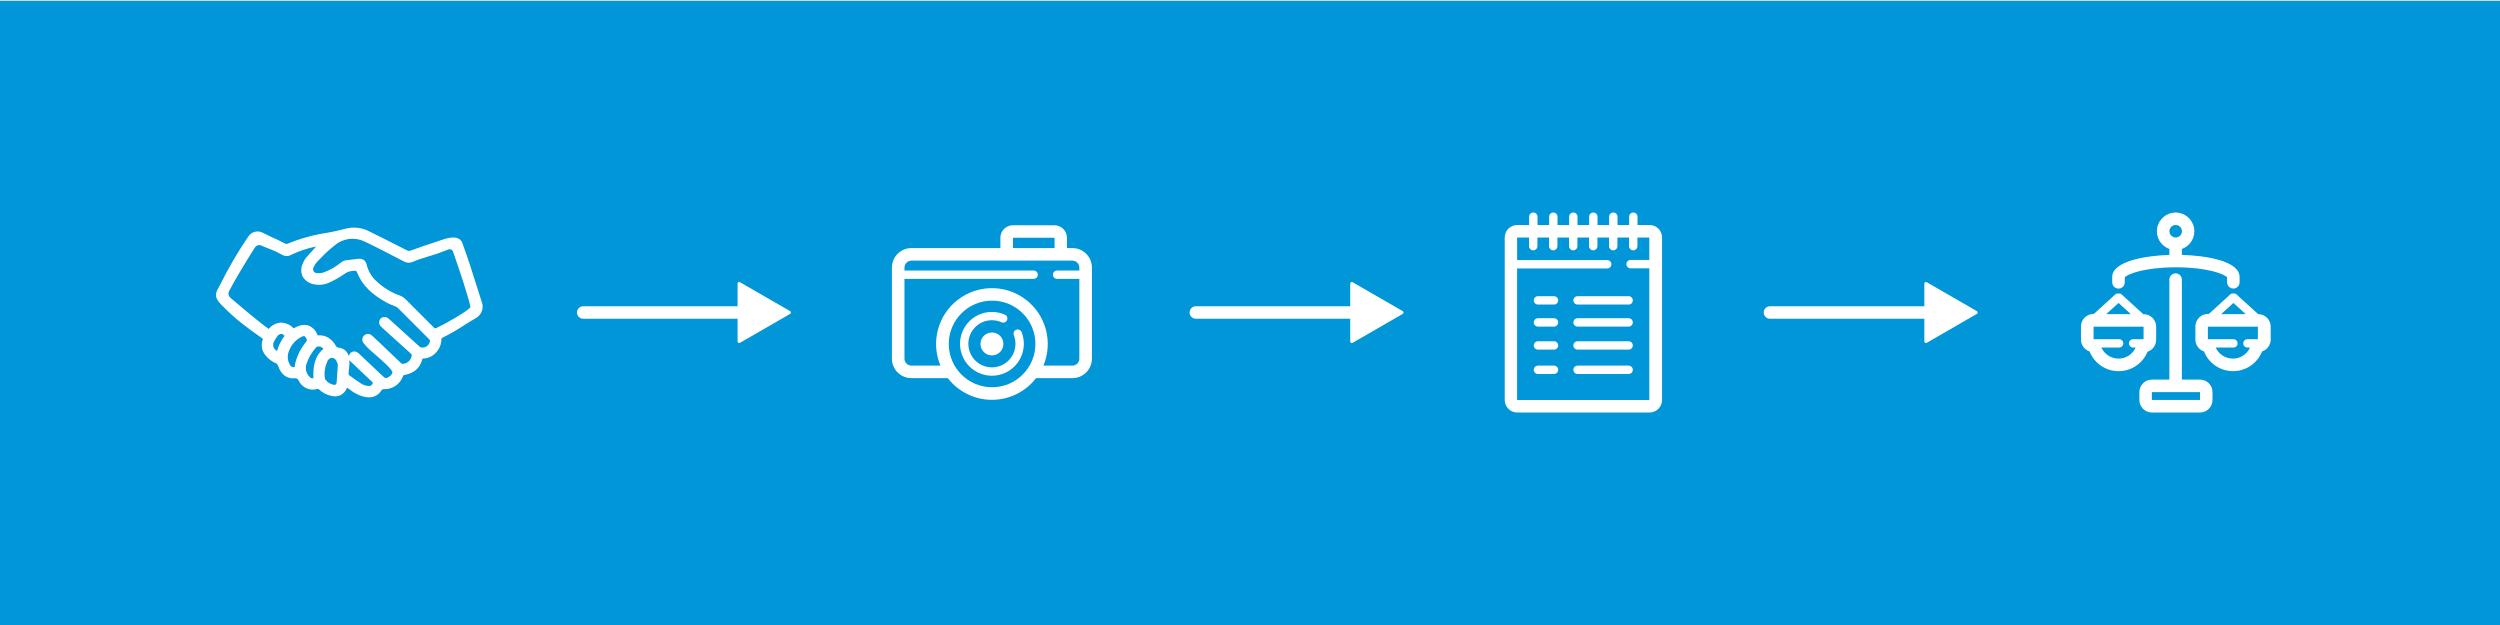
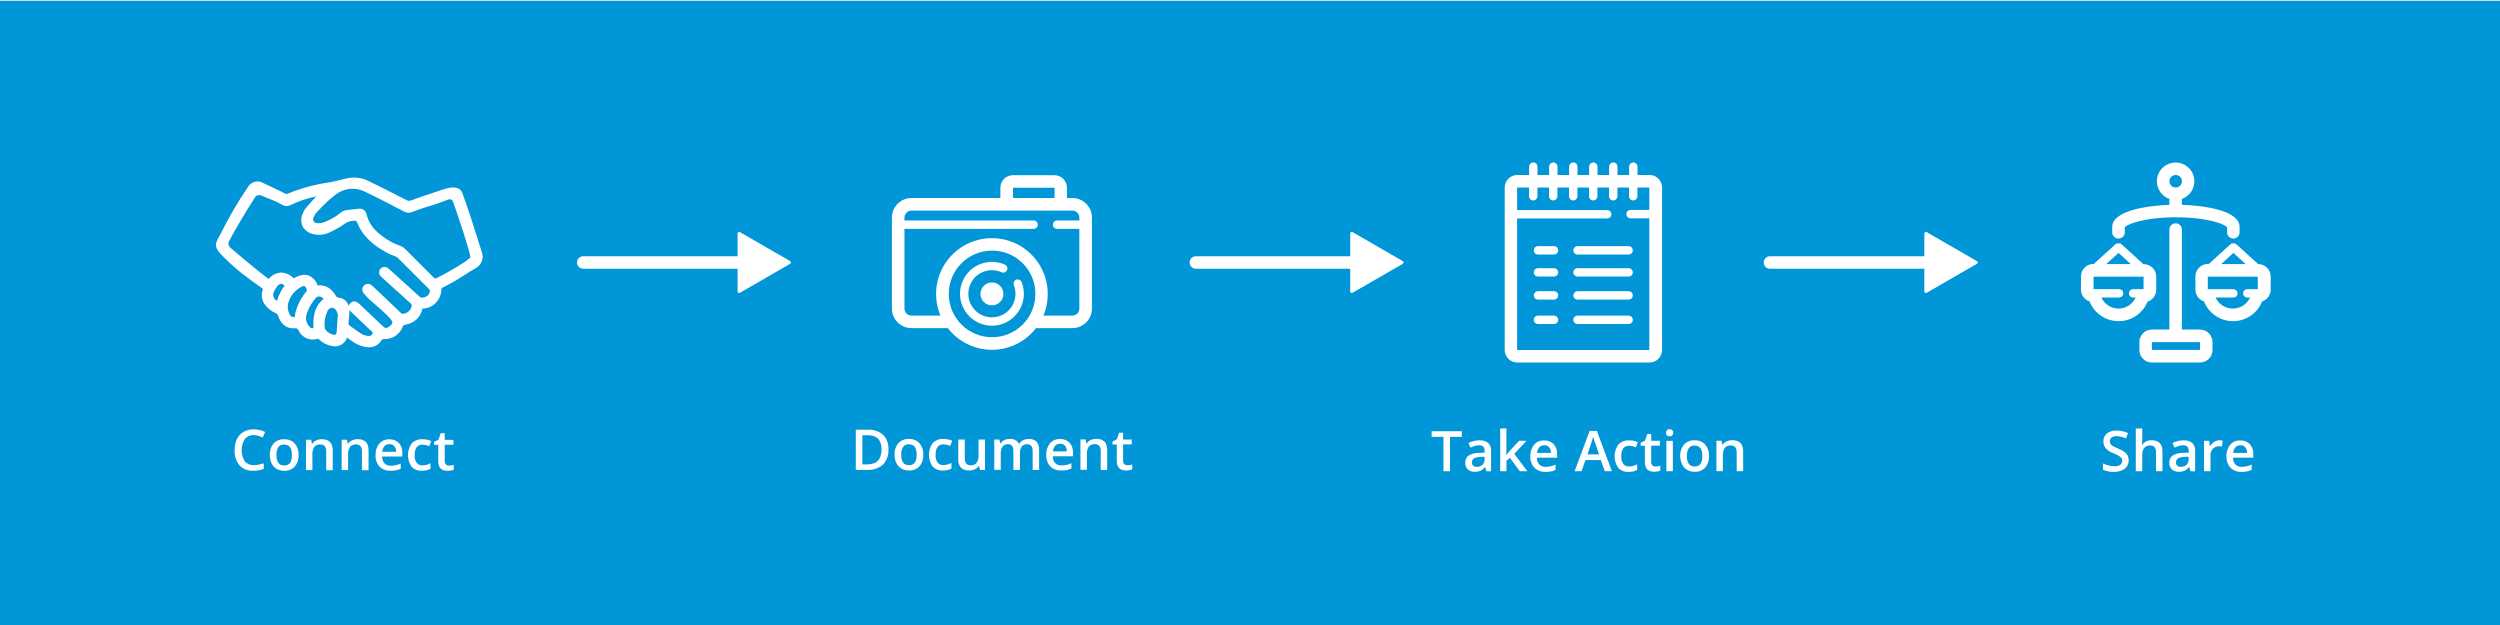
<svg xmlns="http://www.w3.org/2000/svg" id="Layer_2" data-name="Layer 2" viewBox="0 0 800 200">
  <defs>
    <style>.cls-1{fill:#0096d7;}.cls-2{fill:#fff;}</style>
  </defs>
  <rect class="cls-1" y="0.26" width="800" height="200" />
-   <path class="cls-2" d="M343.16,79.38h-1.74v-3.3a4,4,0,0,0-4-4h-13.3a4,4,0,0,0-4,4v3.3H291.67a6.27,6.27,0,0,0-6.26,6.26v29.11a6.26,6.26,0,0,0,6.26,6.26H303.3a17.84,17.84,0,0,0,28.23,0h11.63a6.26,6.26,0,0,0,6.26-6.26V85.64A6.27,6.27,0,0,0,343.16,79.38Zm-19-3.3h13.3v3.3h-13.3v-3.3Zm-6.69,47.84a13.86,13.86,0,1,1,13.86-13.86A13.87,13.87,0,0,1,317.42,123.92ZM343.16,117h-9.27a17.87,17.87,0,1,0-32.95,0h-9.27a2.25,2.25,0,0,1-2.24-2.24V89.24h41.33a1.34,1.34,0,1,0,0-2.68H289.43V85.64a2.25,2.25,0,0,1,2.24-2.24h51.48a2.24,2.24,0,0,1,2.24,2.24v0.92h-7.12a1.34,1.34,0,1,0,0,2.68h7.12v25.51A2.24,2.24,0,0,1,343.16,117Z" />
-   <path class="cls-2" d="M326.88,106.18a1.34,1.34,0,0,0-2.48,1,7.54,7.54,0,1,1-4-4.09,1.34,1.34,0,1,0,1-2.47A10.21,10.21,0,1,0,326.88,106.18Z" />
-   <circle class="cls-2" cx="317.42" cy="110.06" r="3.67" />
-   <path class="cls-2" d="M527.82,72H524V69.34a1.34,1.34,0,1,0-2.68,0V72H517.6V69.34a1.34,1.34,0,1,0-2.68,0V72H511.2V69.34a1.34,1.34,0,1,0-2.68,0V72h-3.72V69.34a1.34,1.34,0,1,0-2.68,0V72h-3.72V69.34a1.34,1.34,0,1,0-2.68,0V72H492V69.34a1.34,1.34,0,1,0-2.68,0V72h-3.81a4,4,0,0,0-4,4V128a4,4,0,0,0,4,4h42.35a4,4,0,0,0,4-4V76A4,4,0,0,0,527.82,72Zm-42.35,56V85.91H514.3a1.34,1.34,0,1,0,0-2.68H485.48V76h3.81v2.77a1.34,1.34,0,0,0,2.68,0V76h3.72v2.77a1.34,1.34,0,0,0,2.68,0V76h3.72v2.77a1.34,1.34,0,0,0,2.68,0V76h3.72v2.77a1.34,1.34,0,0,0,2.68,0V76h3.72v2.77a1.34,1.34,0,0,0,2.68,0V76h3.72v2.77a1.34,1.34,0,0,0,2.68,0V76h3.81v7.18h-6a1.34,1.34,0,1,0,0,2.68h6V128H485.48Z" />
-   <path class="cls-2" d="M521.16,94.78H504.82a1.34,1.34,0,1,0,0,2.68h16.34A1.34,1.34,0,1,0,521.16,94.78Z" />
-   <path class="cls-2" d="M497.28,94.78h-5.13a1.34,1.34,0,1,0,0,2.68h5.13A1.34,1.34,0,1,0,497.28,94.78Z" />
-   <path class="cls-2" d="M521.16,101.83H504.82a1.34,1.34,0,1,0,0,2.68h16.34A1.34,1.34,0,1,0,521.16,101.83Z" />
-   <path class="cls-2" d="M497.28,101.83h-5.13a1.34,1.34,0,1,0,0,2.68h5.13A1.34,1.34,0,1,0,497.28,101.83Z" />
-   <path class="cls-2" d="M521.16,109.2H504.82a1.34,1.34,0,1,0,0,2.68h16.34A1.34,1.34,0,1,0,521.16,109.2Z" />
-   <path class="cls-2" d="M497.28,109.2h-5.13a1.34,1.34,0,1,0,0,2.68h5.13A1.34,1.34,0,1,0,497.28,109.2Z" />
-   <path class="cls-2" d="M521.16,117H504.82a1.34,1.34,0,1,0,0,2.68h16.34A1.34,1.34,0,1,0,521.16,117Z" />
-   <path class="cls-2" d="M497.28,117h-5.13a1.34,1.34,0,1,0,0,2.68h5.13A1.34,1.34,0,1,0,497.28,117Z" />
-   <path class="cls-2" d="M677.93,92.35a2,2,0,0,0,2-2V88.77c0.7-1,6.15-3.23,16.37-3.23s15.67,2.23,16.37,3.23v1.57a2,2,0,0,0,4,0v-1.7c0-5.17-10.84-6.85-18.47-7.08V79.67a6,6,0,1,0-4,0v1.89c-7.62.26-18.29,2-18.29,7.08v1.7A2,2,0,0,0,677.93,92.35ZM696.22,72a2,2,0,1,1-2,2A2,2,0,0,1,696.22,72Z" />
-   <path class="cls-2" d="M687.22,112.54a4,4,0,0,0,2.75-3.81v-4.19a4,4,0,0,0-4-4h-0.12l-7-6.38-0.06,0L678.66,94,678.55,94l-0.12-.06-0.12,0-0.12,0-0.13,0H677.8l-0.13,0-0.13,0-0.12,0-0.12.06L677.2,94l-0.11.08-0.06,0-7,6.38h-0.12a4,4,0,0,0-4,4v4.19a4,4,0,0,0,2.75,3.81A10,10,0,0,0,687.22,112.54Zm-9.29-15.6,3.93,3.58H674Zm0,17.81a6,6,0,0,1-5.48-3.53h5.66a1.34,1.34,0,1,0,0-2.68h-8l-0.17,0v-4h16v4l-0.18,0h-3.16a1.34,1.34,0,0,0,0,2.68h0.8A6,6,0,0,1,677.93,114.76Z" />
-   <path class="cls-2" d="M722.6,100.52l-7-6.38-0.06,0L715.42,94,715.31,94l-0.12-.06-0.12,0-0.12,0-0.13,0h-0.25l-0.13,0-0.12,0-0.12,0-0.12.06L714,94l-0.11.08-0.06,0-7,6.38h-0.3a4,4,0,0,0-4,4v4.19a4,4,0,0,0,2.75,3.81,10,10,0,0,0,18.59,0,4,4,0,0,0,2.75-3.81v-4.19A4,4,0,0,0,722.6,100.52Zm-7.91-3.58,3.93,3.58h-7.85Zm-0.18,17.81a6,6,0,0,1-5.48-3.53h5.66a1.34,1.34,0,0,0,0-2.68h-8l-0.17,0v-4h16v4l-0.18,0h-3.16a1.34,1.34,0,0,0,0,2.68H720A6,6,0,0,1,714.51,114.76Z" />
-   <path class="cls-2" d="M704,121.47h-5.8v-32a2,2,0,0,0-4,0v32H688.6a4,4,0,0,0-4,4V128a4,4,0,0,0,4,4H704a4,4,0,0,0,4-4v-2.49A4,4,0,0,0,704,121.47Zm0,6.51H688.6v-2.49H704V128Z" />
-   <path class="cls-2" d="M444.93,102H382.67a2,2,0,0,1,0-4h62.27A2,2,0,0,1,444.93,102Z" />
-   <polygon class="cls-2" points="448.63 100 432.57 109.27 432.57 90.73 448.63 100" />
-   <path class="cls-2" d="M432.57,109.77a0.5,0.5,0,0,1-.5-0.5V90.73a0.5,0.5,0,0,1,.75-0.43l16.06,9.27a0.5,0.5,0,0,1,0,.87l-16.06,9.27A0.5,0.5,0,0,1,432.57,109.77Zm0.5-18.18v16.81L447.63,100Z" />
-   <path class="cls-2" d="M248.89,102H186.63a2,2,0,0,1,0-4h62.27A2,2,0,0,1,248.89,102Z" />
-   <polygon class="cls-2" points="252.59 100 236.53 109.27 236.53 90.73 252.59 100" />
-   <path class="cls-2" d="M236.53,109.77a0.5,0.5,0,0,1-.5-0.5V90.73a0.5,0.5,0,0,1,.75-0.43l16.06,9.27a0.5,0.5,0,0,1,0,.87l-16.06,9.27A0.5,0.5,0,0,1,236.53,109.77ZM237,91.59v16.81L251.59,100Z" />
-   <path class="cls-2" d="M628.65,102H566.39a2,2,0,0,1,0-4h62.27A2,2,0,0,1,628.65,102Z" />
-   <polygon class="cls-2" points="632.35 100 616.29 109.27 616.29 90.73 632.35 100" />
-   <path class="cls-2" d="M616.29,109.77a0.5,0.5,0,0,1-.5-0.5V90.73a0.5,0.5,0,0,1,.75-0.43l16.06,9.27a0.5,0.5,0,0,1,0,.87l-16.06,9.27A0.5,0.5,0,0,1,616.29,109.77Zm0.5-18.18v16.81L631.35,100Z" />
-   <path class="cls-2" d="M154.17,96.64c-0.58-1.81-1.08-3.41-1.55-4.9-1.47-4.65-2.62-8.33-4.68-14-0.66-1.81-2.76-2.23-5.92-1.18l-3,1c-2.48.81-3.73,1.21-7.58,2.62a1.33,1.33,0,0,1-1.06,0c-4.92-2.51-8.94-4.52-12.64-6.35a10.38,10.38,0,0,0-7-.67c-0.7.15-1.39,0.32-2.09,0.49-1.11.27-2.26,0.55-3.4,0.74A55.56,55.56,0,0,0,92,78a0.93,0.93,0,0,1-.64,0c-1.91-1-3-1.5-4.13-2-0.88-.41-1.75-0.81-3-1.44a3.54,3.54,0,0,0-4.79,1.15,129.32,129.32,0,0,0-9.09,15.58L70,91.92c-1,1.79-1.67,3.08.82,5.6,4.76,4.83,7.68,6.9,13,10.68,0.31,0.22.33,0.27,0.23,0.56a5,5,0,0,0,.82,4.84,8.36,8.36,0,0,0,3.29,2.59,1.48,1.48,0,0,1,.88,1c0.88,2.63,2.77,4.05,5.18,3.88a1.14,1.14,0,0,1,1.35.72,5,5,0,0,0,6.16,2.62,0.79,0.79,0,0,1,.33.18,8,8,0,0,0,4.29,2.16,4,4,0,0,0,4.54-2.33c0.05-.13.1-0.26,0.15-0.39l0,0c0.37,0.25.72,0.49,1.05,0.74a11.15,11.15,0,0,0,4.63,2.24,6.69,6.69,0,0,0,1.3.13,4.46,4.46,0,0,0,4-2.17,0.78,0.78,0,0,1,.81-0.43,6.27,6.27,0,0,0,6.19-4.33,0.69,0.69,0,0,1,.36-0.21c3.14-.55,5.08-2.27,5.78-5.12a0.48,0.48,0,0,1,.06-0.16,1.57,1.57,0,0,1,.38,0,5.31,5.31,0,0,0,2.56-.78,6.4,6.4,0,0,0,3.1-5.37,0.48,0.48,0,0,1,.36-0.51,64.7,64.7,0,0,0,6.64-3.81c1.27-.8,2.58-1.63,4.32-2.64A4.18,4.18,0,0,0,154.17,96.64Zm-32.36,5.29a1.82,1.82,0,0,0,0,2.47,6.68,6.68,0,0,0,.57.54l2.05,1.86q3.48,3.16,7,6.31a0.67,0.67,0,0,1,.29.79,3,3,0,0,1-3,2.53,1,1,0,0,1-.43-0.27q-3.42-3.25-6.83-6.51l-2.13-2a5,5,0,0,0-.5-0.44,1.81,1.81,0,0,0-2.48,2.6c0.37,0.46.71,0.87,1.1,1.28s1.42,1.33,2.49,2.25c1.89,1.63,5.81,5,5.63,5.92a2.14,2.14,0,0,1-1.11,1.31c-0.84.59-1.22,0.55-2-.24l-0.63-.59q-3.44-3.27-6.89-6.52a2.71,2.71,0,0,0-1.05-.68,2,2,0,0,0-.55-0.08,1.67,1.67,0,0,0-1.47.89,2.05,2.05,0,0,0-.24.59,5.19,5.19,0,0,0-.75-1.4,3.67,3.67,0,0,0-2.62-1.29,1.2,1.2,0,0,1-.7-0.45c-1.44-2.55-3.38-3.69-5.93-3.48a5.05,5.05,0,0,0-2.9-3.15c-1.35-.46-3-0.15-4.76.91a5.69,5.69,0,0,0-4-1.85A5.33,5.33,0,0,0,86,105.27c-4.19-3-10-8.1-12.29-10a1.72,1.72,0,0,1-.41-2.09c1.5-2.94,5.22-9.23,8.28-14a1.64,1.64,0,0,1,2.1-.58c0.83,0.38,1.65.71,2.46,1a27.25,27.25,0,0,1,4.05,1.88,2.88,2.88,0,0,0,3,.06,33.61,33.61,0,0,1,8-2.67c-1.14,1.23-2.31,2.51-3.41,3.81a6.06,6.06,0,0,0-.92,1.72,4.86,4.86,0,0,0,0,4.14A5.32,5.32,0,0,0,100.61,91a7.74,7.74,0,0,0,5-.7,28.14,28.14,0,0,0,4.61-2.64,5.33,5.33,0,0,1,2.77-1h0.16c0.9-.06.9-0.06,1.27,0.85,1.51,3.72,4.49,6.69,9.36,9.35a17,17,0,0,0,2.25,1l0.37,0.14a2.8,2.8,0,0,1,1,.63c3.64,3.61,6.9,6.88,10,10a0.82,0.82,0,0,1,.18.56,2.38,2.38,0,0,1-1,1.6,2.52,2.52,0,0,1-1.93.39,1.45,1.45,0,0,1-.45-0.32l-6.54-5.92-2.63-2.38c-0.27-.25-0.55-0.51-0.85-0.73A1.81,1.81,0,0,0,121.81,101.93Zm-10,13.31a2.29,2.29,0,0,0,.29.34l3.16,3,0.79,0.75,2.8,2.65L119,122.1c0.34,0.31.34,0.34,0.25,0.55a1.09,1.09,0,0,1-1,.86,4.63,4.63,0,0,1-2.79-.83c-1.12-.73-2.31-1.56-3.75-2.63a0.71,0.71,0,0,1-.16-0.43,17.16,17.16,0,0,1,.14-1.8A13,13,0,0,0,111.81,115.24ZM100.3,121A1.08,1.08,0,0,1,99,120.5a3.94,3.94,0,0,1-1-3.79,15,15,0,0,1,3.15-5.56,1.2,1.2,0,0,1,.87-0.29,1.61,1.61,0,0,1,.8.2,4.78,4.78,0,0,1,.7.55C100.4,114.21,100.17,117.77,100.3,121ZM87.75,109.2a9.23,9.23,0,0,1,.95-1.52,1.82,1.82,0,0,1,1.24-.85h0a1.71,1.71,0,0,1,1.13.65,13.4,13.4,0,0,0-2.41,4.82A2.15,2.15,0,0,1,87.75,109.2Zm4.93,7.37a4.77,4.77,0,0,1-.41-3.67,8.27,8.27,0,0,1,4.12-5.07,2,2,0,0,1,.86-0.28,0.58,0.58,0,0,1,.25.05,2,2,0,0,1,.7,1.41,1.9,1.9,0,0,1-.26.39A17.37,17.37,0,0,0,94.54,116c-0.09.39-.15,0.79-0.21,1.19l0,0.22A1.31,1.31,0,0,1,92.68,116.56Zm12-.75a1.84,1.84,0,0,1,1.52-1.34h0.06a1.92,1.92,0,0,1,1.58,1.4,5.37,5.37,0,0,1,.27.75h0L108,118.51c-0.09,1.33-.18,2.67-0.29,4a0.74,0.74,0,0,1-.27.51,0.59,0.59,0,0,1-.46.14,4.16,4.16,0,0,1-2.92-1.79,0.35,0.35,0,0,1-.07-0.17A9.13,9.13,0,0,1,104.71,115.81Zm15.48-26.1a11.07,11.07,0,0,1-2.89-5.22,2.18,2.18,0,0,0-2.11-1.7H115l-1.08.11c-1.07.11-2.14,0.22-3.2,0.37a3.74,3.74,0,0,0-1.56.68A18.9,18.9,0,0,1,104,87a4.79,4.79,0,0,1-2.9.35,1.17,1.17,0,0,1-.78-0.63,1.36,1.36,0,0,1,0-1.15,5.9,5.9,0,0,1,1.13-1.77l1.08-1.09a40.9,40.9,0,0,1,4.66-4.27,8.79,8.79,0,0,1,9.28-1.24c3.59,1.69,7.18,3.55,10.65,5.36l2.27,1.18a3,3,0,0,0,2.51.11c2.26-.91,3.77-1.37,5.37-1.85s3.06-.93,5.28-1.81l0.91-.35a1.15,1.15,0,0,1,.89,0,1.13,1.13,0,0,1,.6.65C147,86.2,150,95.48,150.5,98a0.57,0.57,0,0,1-.15.53C149,99.87,143.69,103,139.59,105a0.59,0.59,0,0,1-.68-0.12c-3.05-3.09-6.18-6.22-9.3-9.3a4.23,4.23,0,0,0-1.48-.94A21.09,21.09,0,0,1,120.19,89.71Z" />
+   <path class="cls-2" d="M343.16,63.37h-1.74v-3.3a4,4,0,0,0-4-4h-13.3a4,4,0,0,0-4,4v3.3H291.67a6.27,6.27,0,0,0-6.26,6.26V98.74a6.26,6.26,0,0,0,6.26,6.26H303.3a17.84,17.84,0,0,0,28.23,0h11.63a6.26,6.26,0,0,0,6.26-6.26V69.63A6.27,6.27,0,0,0,343.16,63.37Zm-19-3.3h13.3v3.3h-13.3v-3.3Zm-6.69,47.84a13.86,13.86,0,1,1,13.86-13.86A13.87,13.87,0,0,1,317.42,107.91ZM343.16,101h-9.27a17.87,17.87,0,1,0-32.95,0h-9.27a2.25,2.25,0,0,1-2.24-2.24V73.23h41.33a1.34,1.34,0,1,0,0-2.68H289.43V69.63a2.25,2.25,0,0,1,2.24-2.24h51.48a2.24,2.24,0,0,1,2.24,2.24v0.92h-7.12a1.34,1.34,0,1,0,0,2.68h7.12V98.74A2.24,2.24,0,0,1,343.16,101Z" />
+   <path class="cls-2" d="M326.88,90.17a1.34,1.34,0,0,0-2.48,1,7.54,7.54,0,1,1-4-4.09,1.34,1.34,0,1,0,1-2.47A10.21,10.21,0,1,0,326.88,90.17Z" />
+   <circle class="cls-2" cx="317.42" cy="94.05" r="3.67" />
+   <path class="cls-2" d="M527.82,56H524V53.33a1.34,1.34,0,1,0-2.68,0V56H517.6V53.33a1.34,1.34,0,1,0-2.68,0V56H511.2V53.33a1.34,1.34,0,1,0-2.68,0V56h-3.72V53.33a1.34,1.34,0,1,0-2.68,0V56h-3.72V53.33a1.34,1.34,0,1,0-2.68,0V56H492V53.33a1.34,1.34,0,1,0-2.68,0V56h-3.81a4,4,0,0,0-4,4V112a4,4,0,0,0,4,4h42.35a4,4,0,0,0,4-4V60A4,4,0,0,0,527.82,56Zm-42.35,56V69.9H514.3a1.34,1.34,0,1,0,0-2.68H485.48V60h3.81V62.8a1.34,1.34,0,0,0,2.68,0V60h3.72V62.8a1.34,1.34,0,0,0,2.68,0V60h3.72V62.8a1.34,1.34,0,0,0,2.68,0V60h3.72V62.8a1.34,1.34,0,0,0,2.68,0V60h3.72V62.8a1.34,1.34,0,0,0,2.68,0V60h3.72V62.8a1.34,1.34,0,0,0,2.68,0V60h3.81v7.18h-6a1.34,1.34,0,1,0,0,2.68h6V112H485.48Z" />
+   <path class="cls-2" d="M521.16,78.77H504.82a1.34,1.34,0,1,0,0,2.68h16.34A1.34,1.34,0,1,0,521.16,78.77Z" />
+   <path class="cls-2" d="M497.28,78.77h-5.13a1.34,1.34,0,1,0,0,2.68h5.13A1.34,1.34,0,1,0,497.28,78.77Z" />
+   <path class="cls-2" d="M521.16,85.82H504.82a1.34,1.34,0,1,0,0,2.68h16.34A1.34,1.34,0,1,0,521.16,85.82Z" />
+   <path class="cls-2" d="M497.28,85.82h-5.13a1.34,1.34,0,1,0,0,2.68h5.13A1.34,1.34,0,1,0,497.28,85.82Z" />
+   <path class="cls-2" d="M521.16,93.19H504.82a1.34,1.34,0,1,0,0,2.68h16.34A1.34,1.34,0,1,0,521.16,93.19Z" />
+   <path class="cls-2" d="M497.28,93.19h-5.13a1.34,1.34,0,1,0,0,2.68h5.13A1.34,1.34,0,1,0,497.28,93.19Z" />
+   <path class="cls-2" d="M521.16,101H504.82a1.34,1.34,0,1,0,0,2.68h16.34A1.34,1.34,0,1,0,521.16,101Z" />
+   <path class="cls-2" d="M497.28,101h-5.13a1.34,1.34,0,1,0,0,2.68h5.13A1.34,1.34,0,1,0,497.28,101Z" />
+   <path class="cls-2" d="M677.93,76.34a2,2,0,0,0,2-2V72.76c0.7-1,6.15-3.23,16.37-3.23s15.67,2.23,16.37,3.23v1.57a2,2,0,0,0,4,0v-1.7c0-5.17-10.84-6.85-18.47-7.08V63.66a6,6,0,1,0-4,0v1.89c-7.62.26-18.29,2-18.29,7.08v1.7A2,2,0,0,0,677.93,76.34ZM696.22,56a2,2,0,1,1-2,2A2,2,0,0,1,696.22,56Z" />
+   <path class="cls-2" d="M687.22,96.53A4,4,0,0,0,690,92.72V88.53a4,4,0,0,0-4-4h-0.12l-7-6.38-0.06,0L678.66,78l-0.11-.06-0.12-.06-0.12,0-0.12,0-0.13,0H677.8l-0.13,0-0.13,0-0.12,0-0.12.06L677.2,78l-0.11.08-0.06,0-7,6.38h-0.12a4,4,0,0,0-4,4v4.19a4,4,0,0,0,2.75,3.81A10,10,0,0,0,687.22,96.53Zm-9.29-15.6,3.93,3.58H674Zm0,17.81a6,6,0,0,1-5.48-3.53h5.66a1.34,1.34,0,1,0,0-2.68h-8l-0.17,0v-4h16v4l-0.18,0h-3.16a1.34,1.34,0,0,0,0,2.68h0.8A6,6,0,0,1,677.93,98.75Z" />
+   <path class="cls-2" d="M722.6,84.51l-7-6.38-0.06,0L715.42,78l-0.11-.06-0.12-.06-0.12,0-0.12,0-0.13,0h-0.25l-0.13,0-0.12,0-0.12,0-0.12.06L714,78l-0.11.08-0.06,0-7,6.38h-0.3a4,4,0,0,0-4,4v4.19a4,4,0,0,0,2.75,3.81,10,10,0,0,0,18.59,0,4,4,0,0,0,2.75-3.81V88.53A4,4,0,0,0,722.6,84.51Zm-7.91-3.58,3.93,3.58h-7.85Zm-0.18,17.81A6,6,0,0,1,709,95.22h5.66a1.34,1.34,0,0,0,0-2.68h-8l-0.17,0v-4h16v4l-0.18,0h-3.16a1.34,1.34,0,0,0,0,2.68H720A6,6,0,0,1,714.51,98.75Z" />
+   <path class="cls-2" d="M704,105.46h-5.8v-32a2,2,0,0,0-4,0v32H688.6a4,4,0,0,0-4,4V112a4,4,0,0,0,4,4H704a4,4,0,0,0,4-4v-2.49A4,4,0,0,0,704,105.46Zm0,6.51H688.6v-2.49H704V112Z" />
+   <path class="cls-2" d="M444.93,86H382.67a2,2,0,0,1,0-4h62.27A2,2,0,0,1,444.93,86Z" />
+   <polygon class="cls-2" points="448.63 83.99 432.57 93.26 432.57 74.72 448.63 83.99" />
+   <path class="cls-2" d="M432.57,93.76a0.5,0.5,0,0,1-.5-0.5V74.71a0.5,0.5,0,0,1,.75-0.43l16.06,9.27a0.5,0.5,0,0,1,0,.87l-16.06,9.27A0.5,0.5,0,0,1,432.57,93.76Zm0.5-18.18V92.39L447.63,84Z" />
+   <path class="cls-2" d="M248.89,86H186.63a2,2,0,0,1,0-4h62.27A2,2,0,0,1,248.89,86Z" />
+   <polygon class="cls-2" points="252.59 83.99 236.53 93.26 236.53 74.72 252.59 83.99" />
+   <path class="cls-2" d="M236.53,93.76a0.5,0.5,0,0,1-.5-0.5V74.71a0.5,0.5,0,0,1,.75-0.43l16.06,9.27a0.5,0.5,0,0,1,0,.87l-16.06,9.27A0.5,0.5,0,0,1,236.53,93.76ZM237,75.58V92.39L251.59,84Z" />
+   <path class="cls-2" d="M628.65,86H566.39a2,2,0,0,1,0-4h62.27A2,2,0,0,1,628.65,86Z" />
+   <polygon class="cls-2" points="632.35 83.99 616.29 93.26 616.29 74.72 632.35 83.99" />
+   <path class="cls-2" d="M616.29,93.76a0.5,0.5,0,0,1-.5-0.5V74.71a0.5,0.5,0,0,1,.75-0.43l16.06,9.27a0.5,0.5,0,0,1,0,.87l-16.06,9.27A0.5,0.5,0,0,1,616.29,93.76Zm0.5-18.18V92.39L631.35,84Z" />
+   <path class="cls-2" d="M154.17,80.63c-0.58-1.81-1.08-3.41-1.55-4.9-1.47-4.65-2.62-8.33-4.68-14-0.66-1.81-2.76-2.23-5.92-1.18l-3,1c-2.48.81-3.73,1.21-7.58,2.62a1.33,1.33,0,0,1-1.06,0c-4.92-2.51-8.94-4.52-12.64-6.35a10.38,10.38,0,0,0-7-.67c-0.7.15-1.39,0.32-2.09,0.49-1.11.27-2.26,0.55-3.4,0.74A55.56,55.56,0,0,0,92,62a0.93,0.93,0,0,1-.64,0c-1.91-1-3-1.5-4.13-2-0.88-.41-1.75-0.81-3-1.44a3.54,3.54,0,0,0-4.79,1.15,129.32,129.32,0,0,0-9.09,15.58L70,75.91c-1,1.79-1.67,3.08.82,5.6,4.76,4.83,7.68,6.9,13,10.68,0.31,0.22.33,0.27,0.23,0.56a5,5,0,0,0,.82,4.84,8.36,8.36,0,0,0,3.29,2.59,1.48,1.48,0,0,1,.88,1c0.88,2.63,2.77,4.05,5.18,3.88a1.14,1.14,0,0,1,1.35.72,5,5,0,0,0,6.16,2.62,0.79,0.79,0,0,1,.33.18,8,8,0,0,0,4.29,2.16,4,4,0,0,0,4.54-2.33c0.05-.13.1-0.26,0.15-0.39l0,0c0.37,0.25.72,0.49,1.05,0.74a11.15,11.15,0,0,0,4.63,2.24,6.69,6.69,0,0,0,1.3.13,4.46,4.46,0,0,0,4-2.17,0.78,0.78,0,0,1,.81-0.43,6.27,6.27,0,0,0,6.19-4.33,0.69,0.69,0,0,1,.36-0.21c3.14-.55,5.08-2.27,5.78-5.12a0.48,0.48,0,0,1,.06-0.16,1.57,1.57,0,0,1,.38,0,5.31,5.31,0,0,0,2.56-.78,6.4,6.4,0,0,0,3.1-5.37,0.48,0.48,0,0,1,.36-0.51,64.7,64.7,0,0,0,6.64-3.81c1.27-.8,2.58-1.63,4.32-2.64A4.18,4.18,0,0,0,154.17,80.63Zm-32.36,5.29a1.82,1.82,0,0,0,0,2.47,6.68,6.68,0,0,0,.57.54l2.05,1.86q3.48,3.16,7,6.31a0.67,0.67,0,0,1,.29.79,3,3,0,0,1-3,2.53,1,1,0,0,1-.43-0.27q-3.42-3.25-6.83-6.51l-2.13-2a5,5,0,0,0-.5-0.44,1.81,1.81,0,0,0-2.48,2.6c0.37,0.46.71,0.87,1.1,1.28s1.42,1.33,2.49,2.25c1.89,1.63,5.81,5,5.63,5.92a2.14,2.14,0,0,1-1.11,1.31c-0.84.59-1.22,0.55-2-.24l-0.63-.59q-3.44-3.27-6.89-6.52a2.71,2.71,0,0,0-1.05-.68,2,2,0,0,0-.55-0.08,1.67,1.67,0,0,0-1.47.89,2.05,2.05,0,0,0-.24.59,5.19,5.19,0,0,0-.75-1.4,3.67,3.67,0,0,0-2.62-1.29,1.2,1.2,0,0,1-.7-0.45c-1.44-2.55-3.38-3.69-5.93-3.48a5.05,5.05,0,0,0-2.9-3.15c-1.35-.46-3-0.15-4.76.91a5.69,5.69,0,0,0-4-1.85A5.33,5.33,0,0,0,86,89.26c-4.19-3-10-8.1-12.29-10a1.72,1.72,0,0,1-.41-2.09c1.5-2.94,5.22-9.23,8.28-14a1.64,1.64,0,0,1,2.1-.58c0.83,0.38,1.65.71,2.46,1a27.25,27.25,0,0,1,4.05,1.88,2.88,2.88,0,0,0,3,.06,33.61,33.61,0,0,1,8-2.67c-1.14,1.23-2.31,2.51-3.41,3.81a6.06,6.06,0,0,0-.92,1.72,4.86,4.86,0,0,0,0,4.14A5.32,5.32,0,0,0,100.61,75a7.74,7.74,0,0,0,5-.7,28.14,28.14,0,0,0,4.61-2.64,5.33,5.33,0,0,1,2.77-1h0.16c0.9-.06.9-0.06,1.27,0.85,1.51,3.72,4.49,6.69,9.36,9.35a17,17,0,0,0,2.25,1l0.37,0.14a2.8,2.8,0,0,1,1,.63c3.64,3.61,6.9,6.88,10,10a0.82,0.82,0,0,1,.18.56,2.38,2.38,0,0,1-1,1.6,2.52,2.52,0,0,1-1.93.39,1.45,1.45,0,0,1-.45-0.32l-6.54-5.92-2.63-2.38c-0.27-.25-0.55-0.51-0.85-0.73A1.81,1.81,0,0,0,121.81,85.92Zm-10,13.31a2.29,2.29,0,0,0,.29.34l3.16,3,0.79,0.75,2.8,2.65,0.13,0.12c0.34,0.31.34,0.34,0.25,0.55a1.09,1.09,0,0,1-1,.86,4.63,4.63,0,0,1-2.79-.83c-1.12-.73-2.31-1.56-3.75-2.63a0.71,0.71,0,0,1-.16-0.43,17.16,17.16,0,0,1,.14-1.8A13,13,0,0,0,111.81,99.23ZM100.3,105a1.08,1.08,0,0,1-1.25-.49,3.94,3.94,0,0,1-1-3.79,15,15,0,0,1,3.15-5.56,1.2,1.2,0,0,1,.87-0.29,1.61,1.61,0,0,1,.8.2,4.78,4.78,0,0,1,.7.55C100.4,98.19,100.17,101.75,100.3,105ZM87.75,93.18a9.23,9.23,0,0,1,.95-1.52,1.82,1.82,0,0,1,1.24-.85h0a1.71,1.71,0,0,1,1.13.65,13.4,13.4,0,0,0-2.41,4.82A2.15,2.15,0,0,1,87.75,93.18Zm4.93,7.37a4.77,4.77,0,0,1-.41-3.67,8.27,8.27,0,0,1,4.12-5.07,2,2,0,0,1,.86-0.28,0.58,0.58,0,0,1,.25.05A2,2,0,0,1,98.2,93a1.9,1.9,0,0,1-.26.39A17.37,17.37,0,0,0,94.54,100c-0.09.39-.15,0.79-0.21,1.19l0,0.22A1.31,1.31,0,0,1,92.68,100.55Zm12-.75a1.84,1.84,0,0,1,1.52-1.34h0.06a1.92,1.92,0,0,1,1.58,1.4,5.37,5.37,0,0,1,.27.75h0L108,102.49c-0.09,1.33-.18,2.67-0.29,4a0.74,0.74,0,0,1-.27.51,0.59,0.59,0,0,1-.46.14,4.16,4.16,0,0,1-2.92-1.79,0.35,0.35,0,0,1-.07-0.17A9.13,9.13,0,0,1,104.71,99.8Zm15.48-26.1a11.07,11.07,0,0,1-2.89-5.22,2.18,2.18,0,0,0-2.11-1.7H115l-1.08.11c-1.07.11-2.14,0.22-3.2,0.37a3.74,3.74,0,0,0-1.56.68A18.9,18.9,0,0,1,104,71a4.79,4.79,0,0,1-2.9.35,1.17,1.17,0,0,1-.78-0.63,1.36,1.36,0,0,1,0-1.15,5.9,5.9,0,0,1,1.13-1.77l1.08-1.09a40.9,40.9,0,0,1,4.66-4.27,8.79,8.79,0,0,1,9.28-1.24c3.59,1.69,7.18,3.55,10.65,5.36l2.27,1.18a3,3,0,0,0,2.51.11c2.26-.91,3.77-1.37,5.37-1.85s3.06-.93,5.28-1.81l0.91-.35a1.15,1.15,0,0,1,.89,0,1.13,1.13,0,0,1,.6.65C147,70.19,150,79.47,150.5,82a0.57,0.57,0,0,1-.15.53c-1.38,1.37-6.66,4.46-10.75,6.53a0.59,0.59,0,0,1-.68-0.12c-3.05-3.09-6.18-6.22-9.3-9.3a4.23,4.23,0,0,0-1.48-.94A21.09,21.09,0,0,1,120.19,73.7Z" />
+   <path class="cls-2" d="M284.3,143.82a6.4,6.4,0,0,1-1.77,4.87,7.1,7.1,0,0,1-5.09,1.68h-3.59V137.52h4a6.57,6.57,0,0,1,4.77,1.65A6.17,6.17,0,0,1,284.3,143.82Zm-2.21.07q0-4.61-4.32-4.61h-1.82v9.33h1.49Q282.08,148.61,282.08,143.89Z" />
+   <path class="cls-2" d="M295.46,145.49a5.31,5.31,0,0,1-1.22,3.72,4.38,4.38,0,0,1-3.4,1.34,4.66,4.66,0,0,1-2.41-.62,4.06,4.06,0,0,1-1.61-1.77,6,6,0,0,1-.56-2.67,5.27,5.27,0,0,1,1.21-3.69,4.4,4.4,0,0,1,3.42-1.33,4.28,4.28,0,0,1,3.34,1.36A5.24,5.24,0,0,1,295.46,145.49Zm-7.08,0q0,3.37,2.49,3.37t2.46-3.37q0-3.33-2.48-3.33A2.11,2.11,0,0,0,289,143,4.38,4.38,0,0,0,288.39,145.49Z" />
+   <path class="cls-2" d="M301.75,150.55a4.26,4.26,0,0,1-3.35-1.29,6.53,6.53,0,0,1,.05-7.47,4.45,4.45,0,0,1,3.47-1.32,6.5,6.5,0,0,1,2.77.57l-0.62,1.66a6.26,6.26,0,0,0-2.16-.51q-2.52,0-2.52,3.35A4,4,0,0,0,300,148a2.17,2.17,0,0,0,1.84.82,5.28,5.28,0,0,0,2.61-.69v1.8a4.09,4.09,0,0,1-1.18.47A7.1,7.1,0,0,1,301.75,150.55Z" />
+   <path class="cls-2" d="M313.6,150.37l-0.29-1.27h-0.11a2.94,2.94,0,0,1-1.23,1.06,4.1,4.1,0,0,1-1.82.39,3.56,3.56,0,0,1-2.64-.88,3.64,3.64,0,0,1-.87-2.66v-6.35h2.08v6a2.6,2.6,0,0,0,.46,1.67,1.74,1.74,0,0,0,1.43.56,2.28,2.28,0,0,0,1.91-.78,4.3,4.3,0,0,0,.61-2.61v-4.84h2.07v9.72H313.6Z" />
+   <path class="cls-2" d="M326.36,150.37h-2.07v-6a2.72,2.72,0,0,0-.42-1.67,1.56,1.56,0,0,0-1.32-.55,2,2,0,0,0-1.75.78,4.56,4.56,0,0,0-.56,2.59v4.84h-2.07v-9.72h1.62l0.29,1.27h0.11a2.69,2.69,0,0,1,1.17-1.07,3.79,3.79,0,0,1,1.69-.38,3,3,0,0,1,3,1.53h0.14a3,3,0,0,1,1.21-1.12,3.85,3.85,0,0,1,1.79-.4,3.27,3.27,0,0,1,2.54.88,3.9,3.9,0,0,1,.79,2.68v6.34h-2.07v-6a2.7,2.7,0,0,0-.43-1.67,1.57,1.57,0,0,0-1.32-.55,2,2,0,0,0-1.76.75,3.86,3.86,0,0,0-.56,2.31v5.15Z" />
+   <path class="cls-2" d="M339.63,150.55a4.7,4.7,0,0,1-3.55-1.32,5,5,0,0,1-1.28-3.64,5.51,5.51,0,0,1,1.19-3.74,4.1,4.1,0,0,1,3.26-1.36,4,4,0,0,1,3,1.17,4.47,4.47,0,0,1,1.12,3.22V146h-6.48a3.19,3.19,0,0,0,.76,2.18,2.66,2.66,0,0,0,2,.76,7.49,7.49,0,0,0,1.6-.16,8.42,8.42,0,0,0,1.6-.54v1.68a6.34,6.34,0,0,1-1.53.51A9.38,9.38,0,0,1,339.63,150.55ZM339.25,142a2.08,2.08,0,0,0-1.58.62,3,3,0,0,0-.71,1.82h4.41a2.69,2.69,0,0,0-.58-1.82A2,2,0,0,0,339.25,142Z" />
+   <path class="cls-2" d="M354.3,150.37h-2.07v-6a2.62,2.62,0,0,0-.45-1.68,1.75,1.75,0,0,0-1.44-.55,2.28,2.28,0,0,0-1.92.77,4.27,4.27,0,0,0-.61,2.59v4.84h-2.07v-9.72h1.62l0.29,1.27h0.11a2.88,2.88,0,0,1,1.25-1.07,4.18,4.18,0,0,1,1.79-.38q3.5,0,3.5,3.56v6.34Z" />
+   <path class="cls-2" d="M360.8,148.88a5,5,0,0,0,1.51-.24v1.56a4.18,4.18,0,0,1-.88.25,6.1,6.1,0,0,1-1.12.1q-2.94,0-2.94-3.09v-5.24H356V141.3l1.42-.76,0.7-2.06h1.27v2.16h2.77v1.56h-2.77v5.2a1.46,1.46,0,0,0,.37,1.1A1.36,1.36,0,0,0,360.8,148.88Z" />
+   <path class="cls-2" d="M464,150.79h-2.1v-11h-3.78v-1.8h9.66v1.8H464v11Z" />
+   <path class="cls-2" d="M475.65,150.79l-0.41-1.35h-0.07a4,4,0,0,1-1.42,1.21,4.48,4.48,0,0,1-1.83.32,3.09,3.09,0,0,1-2.24-.77,2.89,2.89,0,0,1-.8-2.19,2.57,2.57,0,0,1,1.12-2.27,6.44,6.44,0,0,1,3.4-.83l1.68-.05v-0.52a2,2,0,0,0-.43-1.39,1.78,1.78,0,0,0-1.35-.46,4.66,4.66,0,0,0-1.43.22,10.81,10.81,0,0,0-1.32.52l-0.67-1.48a7.19,7.19,0,0,1,1.73-.63,8,8,0,0,1,1.78-.22,4.2,4.2,0,0,1,2.8.81,3.17,3.17,0,0,1,.95,2.54v6.55h-1.48Zm-3.08-1.41a2.56,2.56,0,0,0,1.81-.63,2.28,2.28,0,0,0,.68-1.76v-0.84l-1.25.05a4.26,4.26,0,0,0-2.12.49A1.48,1.48,0,0,0,471,148a1.3,1.3,0,0,0,.39,1A1.66,1.66,0,0,0,472.58,149.38Z" />
+   <path class="cls-2" d="M482,145.65l1.17-1.46,2.94-3.13h2.38l-3.91,4.17,4.16,5.55h-2.43l-3.12-4.26-1.13.93v3.33h-2V137.11h2v6.67L482,145.65H482Z" />
+   <path class="cls-2" d="M494.55,151a4.7,4.7,0,0,1-3.55-1.32,5,5,0,0,1-1.28-3.64,5.51,5.51,0,0,1,1.19-3.74,4.1,4.1,0,0,1,3.26-1.36,4,4,0,0,1,3,1.17,4.47,4.47,0,0,1,1.12,3.22v1.12h-6.48a3.19,3.19,0,0,0,.76,2.18,2.66,2.66,0,0,0,2,.76,7.49,7.49,0,0,0,1.6-.16,8.42,8.42,0,0,0,1.6-.54v1.68a6.34,6.34,0,0,1-1.53.51A9.38,9.38,0,0,1,494.55,151Zm-0.38-8.51a2.08,2.08,0,0,0-1.58.62,3,3,0,0,0-.71,1.82h4.41a2.69,2.69,0,0,0-.58-1.82A2,2,0,0,0,494.17,142.45Z" />
+   <path class="cls-2" d="M513.54,150.79l-1.28-3.57h-4.91l-1.26,3.57h-2.21l4.81-12.9H511l4.81,12.9h-2.23Zm-1.84-5.38-1.2-3.5q-0.13-.35-0.37-1.11t-0.32-1.11a19.7,19.7,0,0,1-.69,2.36L508,145.41h3.74Z" />
+   <path class="cls-2" d="M521.17,151a4.26,4.26,0,0,1-3.35-1.29,6.53,6.53,0,0,1,.05-7.47,4.45,4.45,0,0,1,3.47-1.32,6.5,6.5,0,0,1,2.77.57l-0.62,1.66a6.26,6.26,0,0,0-2.16-.51q-2.52,0-2.52,3.35a4,4,0,0,0,.63,2.46,2.17,2.17,0,0,0,1.84.82,5.28,5.28,0,0,0,2.61-.69v1.8a4.09,4.09,0,0,1-1.18.47A7.1,7.1,0,0,1,521.17,151Z" />
+   <path class="cls-2" d="M529.79,149.29a5,5,0,0,0,1.51-.24v1.56a4.18,4.18,0,0,1-.88.25,6.1,6.1,0,0,1-1.12.1q-2.94,0-2.94-3.09v-5.24H525v-0.91l1.42-.76,0.7-2.06h1.27v2.16h2.77v1.56h-2.77v5.2a1.46,1.46,0,0,0,.37,1.1A1.36,1.36,0,0,0,529.79,149.29Z" />
+   <path class="cls-2" d="M533.12,138.49a1.15,1.15,0,0,1,.3-0.85,1.18,1.18,0,0,1,.87-0.3,1.16,1.16,0,0,1,.85.3,1.15,1.15,0,0,1,.3.85,1.13,1.13,0,0,1-.3.83,1.15,1.15,0,0,1-.85.3,1.17,1.17,0,0,1-.87-0.3A1.13,1.13,0,0,1,533.12,138.49Zm2.19,12.3h-2.07v-9.72h2.07v9.72Z" />
+   <path class="cls-2" d="M546.88,145.91a5.31,5.31,0,0,1-1.22,3.72,4.38,4.38,0,0,1-3.4,1.34,4.66,4.66,0,0,1-2.41-.62,4.06,4.06,0,0,1-1.61-1.77,6,6,0,0,1-.56-2.67,5.27,5.27,0,0,1,1.21-3.69,4.4,4.4,0,0,1,3.42-1.33,4.28,4.28,0,0,1,3.34,1.36A5.24,5.24,0,0,1,546.88,145.91Zm-7.08,0q0,3.37,2.49,3.37t2.46-3.37q0-3.33-2.48-3.33a2.11,2.11,0,0,0-1.89.86A4.38,4.38,0,0,0,539.81,145.91Z" />
+   <path class="cls-2" d="M557.81,150.79h-2.07v-6a2.62,2.62,0,0,0-.45-1.68,1.75,1.75,0,0,0-1.44-.55,2.28,2.28,0,0,0-1.92.77,4.27,4.27,0,0,0-.61,2.59v4.84h-2.07v-9.72h1.62l0.29,1.27h0.11a2.88,2.88,0,0,1,1.25-1.07,4.18,4.18,0,0,1,1.79-.38q3.5,0,3.5,3.56v6.34Z" />
+   <path class="cls-2" d="M681.17,147.3a3.23,3.23,0,0,1-1.24,2.69,5.39,5.39,0,0,1-3.42,1,8.16,8.16,0,0,1-3.57-.68v-2a9.72,9.72,0,0,0,1.87.65,7.93,7.93,0,0,0,1.84.24,2.93,2.93,0,0,0,1.84-.47,1.55,1.55,0,0,0,.59-1.27,1.6,1.6,0,0,0-.54-1.22,8.2,8.2,0,0,0-2.25-1.19,6,6,0,0,1-2.48-1.63,3.44,3.44,0,0,1-.72-2.2,3.08,3.08,0,0,1,1.14-2.53,4.74,4.74,0,0,1,3.07-.92,9,9,0,0,1,3.67.81l-0.67,1.71a8,8,0,0,0-3.06-.72,2.35,2.35,0,0,0-1.55.44,1.46,1.46,0,0,0-.53,1.17,1.65,1.65,0,0,0,.21.86,2.16,2.16,0,0,0,.69.67,11.74,11.74,0,0,0,1.74.83,9.52,9.52,0,0,1,2.07,1.1,3.23,3.23,0,0,1,1,1.15A3.46,3.46,0,0,1,681.17,147.3Z" />
+   <path class="cls-2" d="M692,150.79h-2.07v-6a2.62,2.62,0,0,0-.45-1.68,1.75,1.75,0,0,0-1.44-.55,2.28,2.28,0,0,0-1.91.78,4.29,4.29,0,0,0-.61,2.61v4.83h-2.07V137.11h2.07v3.47a16.2,16.2,0,0,1-.11,1.78h0.13a2.86,2.86,0,0,1,1.17-1.09,3.78,3.78,0,0,1,1.75-.39q3.53,0,3.53,3.56v6.34Z" />
+   <path class="cls-2" d="M700.95,150.79l-0.41-1.35h-0.07a4,4,0,0,1-1.42,1.21,4.47,4.47,0,0,1-1.83.32,3.09,3.09,0,0,1-2.24-.77,2.89,2.89,0,0,1-.8-2.19,2.57,2.57,0,0,1,1.12-2.27,6.44,6.44,0,0,1,3.4-.83l1.68-.05v-0.52a2,2,0,0,0-.43-1.39,1.78,1.78,0,0,0-1.35-.46,4.66,4.66,0,0,0-1.43.22,10.81,10.81,0,0,0-1.32.52l-0.67-1.48a7.19,7.19,0,0,1,1.73-.63,8,8,0,0,1,1.78-.21,4.2,4.2,0,0,1,2.8.81,3.17,3.17,0,0,1,.95,2.54v6.55h-1.48Zm-3.08-1.41a2.56,2.56,0,0,0,1.81-.63,2.28,2.28,0,0,0,.68-1.76v-0.84l-1.25.05a4.27,4.27,0,0,0-2.12.49,1.48,1.48,0,0,0-.66,1.33,1.3,1.3,0,0,0,.39,1A1.66,1.66,0,0,0,697.87,149.38Z" />
+   <path class="cls-2" d="M710.24,140.89a5,5,0,0,1,1,.09l-0.2,1.92a3.9,3.9,0,0,0-.91-0.11,2.65,2.65,0,0,0-2,.81,2.92,2.92,0,0,0-.77,2.1v5.08h-2.07v-9.72h1.62l0.27,1.71h0.11a3.86,3.86,0,0,1,1.26-1.38A3,3,0,0,1,710.24,140.89Z" />
+   <path class="cls-2" d="M717.31,151a4.7,4.7,0,0,1-3.55-1.32,5,5,0,0,1-1.28-3.64,5.51,5.51,0,0,1,1.19-3.74,4.1,4.1,0,0,1,3.26-1.36,4,4,0,0,1,3,1.17,4.47,4.47,0,0,1,1.12,3.22v1.12h-6.48a3.19,3.19,0,0,0,.76,2.17,2.66,2.66,0,0,0,2,.76,7.49,7.49,0,0,0,1.6-.16,8.41,8.41,0,0,0,1.6-.54v1.68a6.34,6.34,0,0,1-1.53.51A9.38,9.38,0,0,1,717.31,151Zm-0.38-8.51a2.08,2.08,0,0,0-1.58.62,3,3,0,0,0-.71,1.82h4.41a2.69,2.69,0,0,0-.58-1.82A2,2,0,0,0,716.93,142.45Z" />
+   <path class="cls-2" d="M81.19,139.23a3.46,3.46,0,0,0-2.85,1.28,6.74,6.74,0,0,0,0,7.12,3.53,3.53,0,0,0,2.89,1.21,7.59,7.59,0,0,0,1.58-.16q0.76-.16,1.59-0.42v1.8a9.65,9.65,0,0,1-3.43.57,5.48,5.48,0,0,1-4.33-1.71A7.15,7.15,0,0,1,75.09,144a7.92,7.92,0,0,1,.73-3.51,5.24,5.24,0,0,1,2.12-2.3,6.42,6.42,0,0,1,3.26-.8,8.09,8.09,0,0,1,3.64.83L84.09,140a11.25,11.25,0,0,0-1.38-.54A4.94,4.94,0,0,0,81.19,139.23Z" />
+   <path class="cls-2" d="M95.54,145.59a5.3,5.3,0,0,1-1.22,3.72,4.38,4.38,0,0,1-3.4,1.34,4.66,4.66,0,0,1-2.41-.62,4.06,4.06,0,0,1-1.61-1.77,6,6,0,0,1-.56-2.67,5.27,5.27,0,0,1,1.21-3.69A4.4,4.4,0,0,1,91,140.57a4.28,4.28,0,0,1,3.34,1.36A5.25,5.25,0,0,1,95.54,145.59Zm-7.08,0q0,3.37,2.49,3.37t2.46-3.37q0-3.33-2.48-3.33a2.12,2.12,0,0,0-1.89.86A4.4,4.4,0,0,0,88.46,145.59Z" />
+   <path class="cls-2" d="M106.46,150.46h-2.07v-6a2.62,2.62,0,0,0-.45-1.68,1.75,1.75,0,0,0-1.44-.55,2.28,2.28,0,0,0-1.92.77,4.27,4.27,0,0,0-.61,2.59v4.84H97.91v-9.72h1.62L99.82,142h0.11a2.88,2.88,0,0,1,1.25-1.07,4.18,4.18,0,0,1,1.79-.38q3.5,0,3.5,3.56v6.34Z" />
+   <path class="cls-2" d="M117.89,150.46h-2.07v-6a2.62,2.62,0,0,0-.45-1.68,1.75,1.75,0,0,0-1.44-.55A2.28,2.28,0,0,0,112,143a4.27,4.27,0,0,0-.61,2.59v4.84h-2.06v-9.72H111l0.29,1.27h0.11a2.88,2.88,0,0,1,1.25-1.07,4.18,4.18,0,0,1,1.79-.38q3.5,0,3.5,3.56v6.34Z" />
+   <path class="cls-2" d="M125,150.64a4.7,4.7,0,0,1-3.54-1.32,5,5,0,0,1-1.28-3.64,5.51,5.51,0,0,1,1.19-3.74,4.1,4.1,0,0,1,3.26-1.36,4,4,0,0,1,3,1.17,4.47,4.47,0,0,1,1.12,3.22v1.12h-6.48a3.19,3.19,0,0,0,.76,2.18,2.67,2.67,0,0,0,2,.76,7.5,7.5,0,0,0,1.6-.16,8.44,8.44,0,0,0,1.6-.54V150a6.34,6.34,0,0,1-1.53.51A9.39,9.39,0,0,1,125,150.64Zm-0.38-8.51a2.08,2.08,0,0,0-1.58.62,3,3,0,0,0-.71,1.82h4.41a2.69,2.69,0,0,0-.58-1.82A2,2,0,0,0,124.63,142.13Z" />
+   <path class="cls-2" d="M135.05,150.64a4.26,4.26,0,0,1-3.35-1.29,6.53,6.53,0,0,1,.05-7.47,4.45,4.45,0,0,1,3.47-1.32,6.5,6.5,0,0,1,2.77.57l-0.62,1.66a6.26,6.26,0,0,0-2.16-.51q-2.52,0-2.52,3.35a4,4,0,0,0,.63,2.46,2.17,2.17,0,0,0,1.84.82,5.29,5.29,0,0,0,2.61-.69V150a4.08,4.08,0,0,1-1.18.46A7.1,7.1,0,0,1,135.05,150.64Z" />
+   <path class="cls-2" d="M143.67,149a5,5,0,0,0,1.51-.24v1.55a4.18,4.18,0,0,1-.88.25,6.1,6.1,0,0,1-1.12.1q-2.94,0-2.94-3.09v-5.24h-1.33v-0.91l1.42-.76,0.7-2.06h1.28v2.16h2.77v1.56h-2.77v5.2a1.46,1.46,0,0,0,.37,1.1A1.36,1.36,0,0,0,143.67,149Z" />
</svg>
